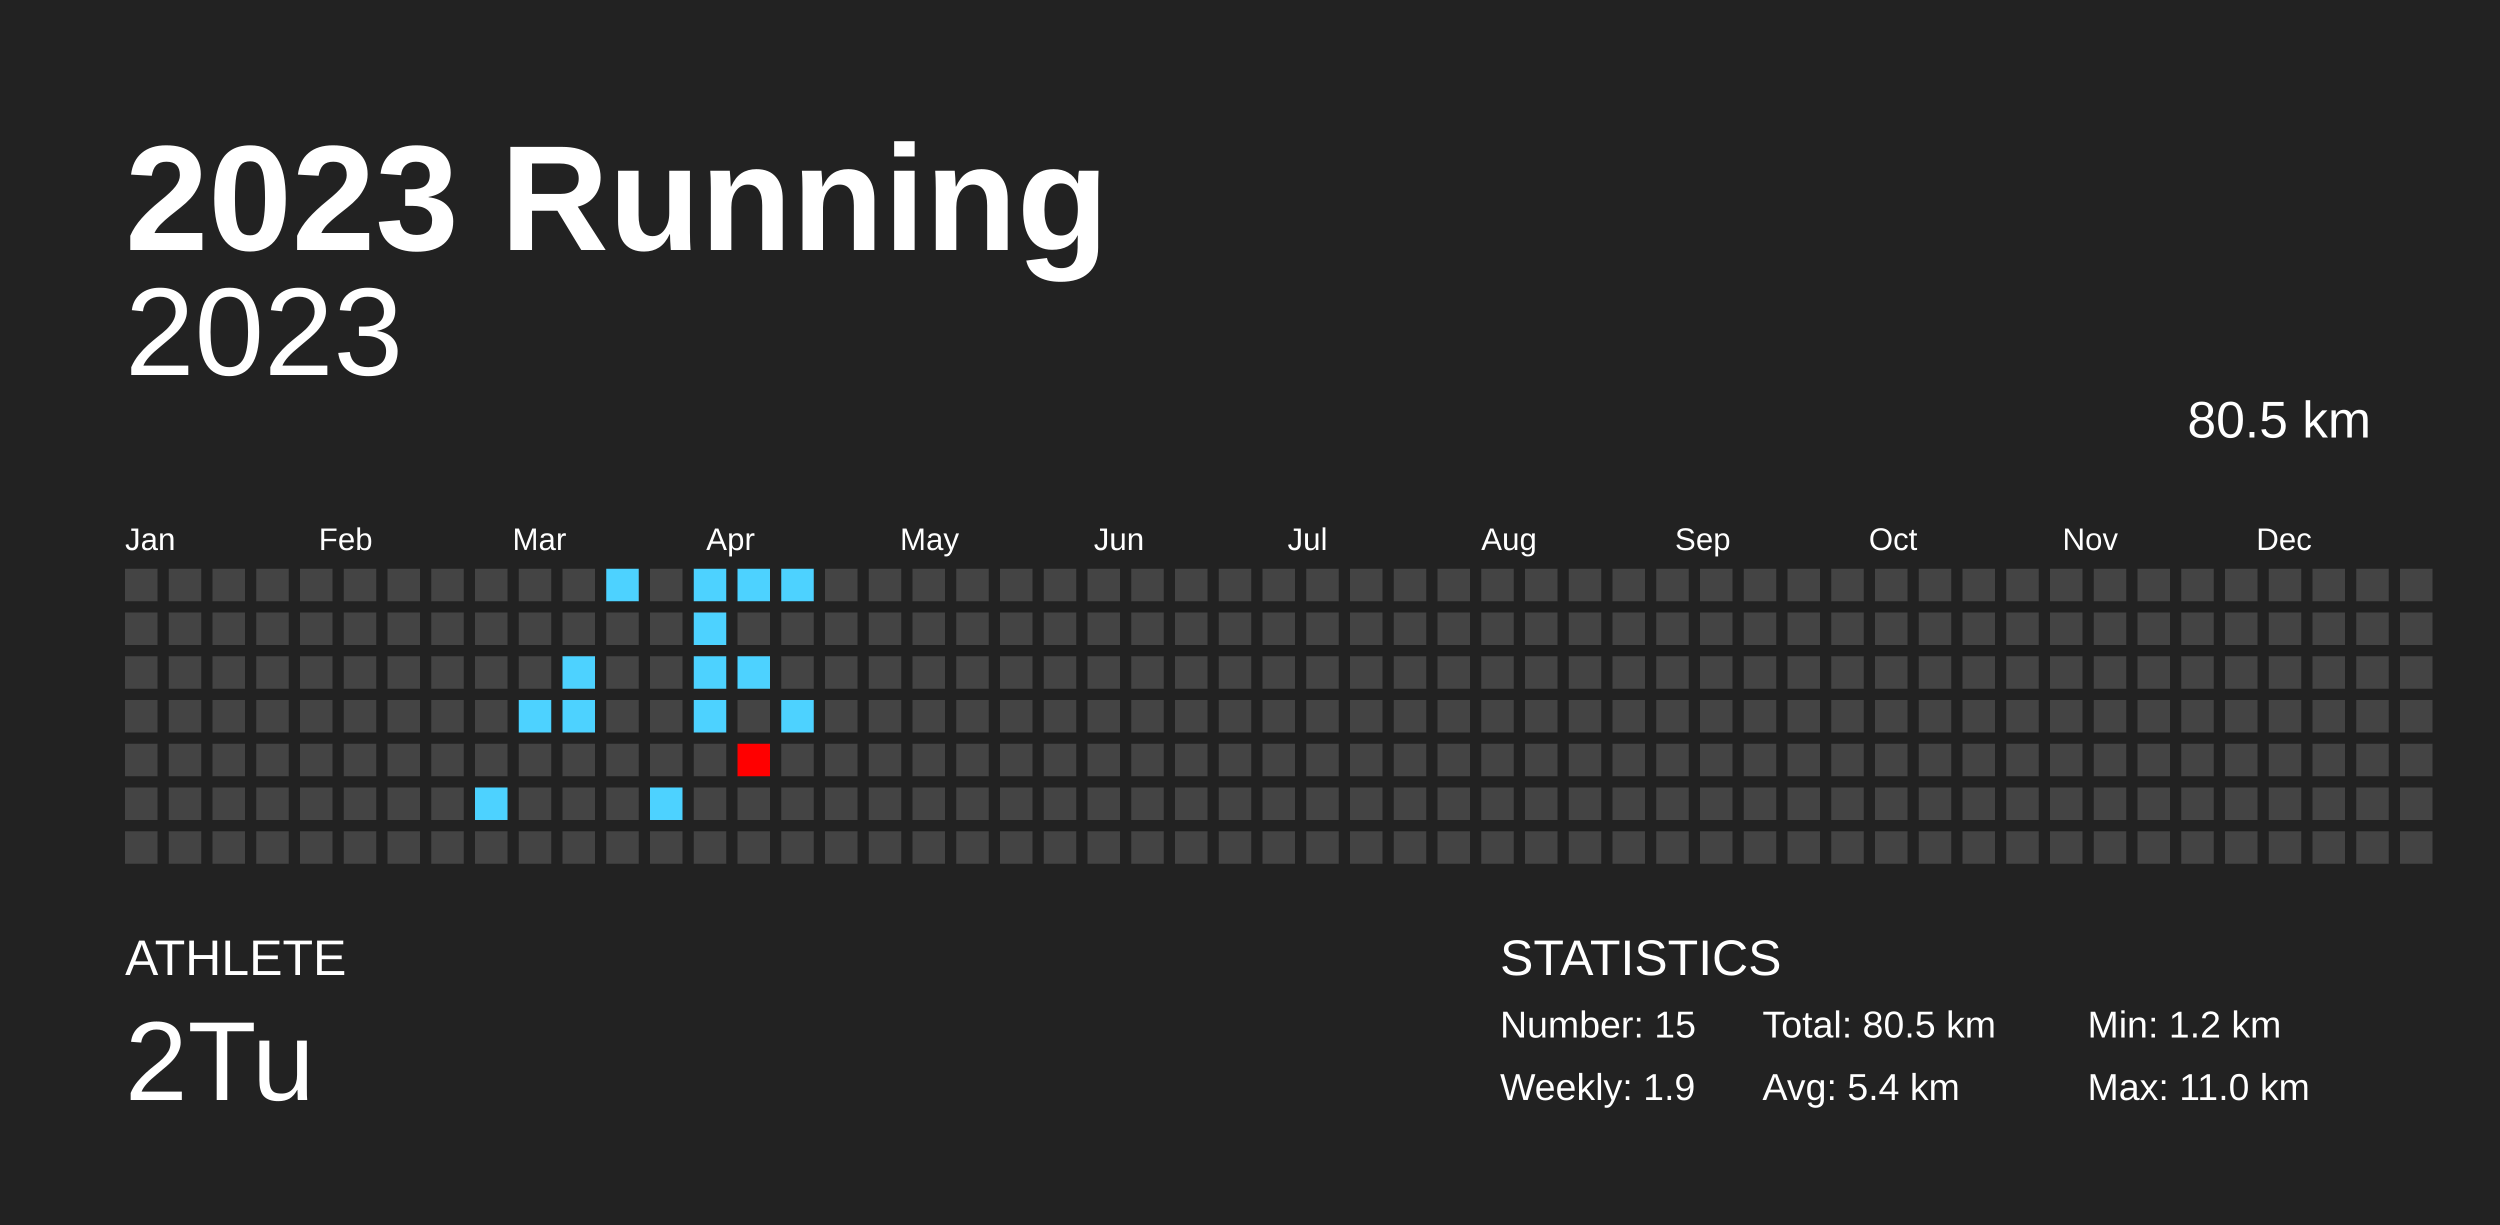
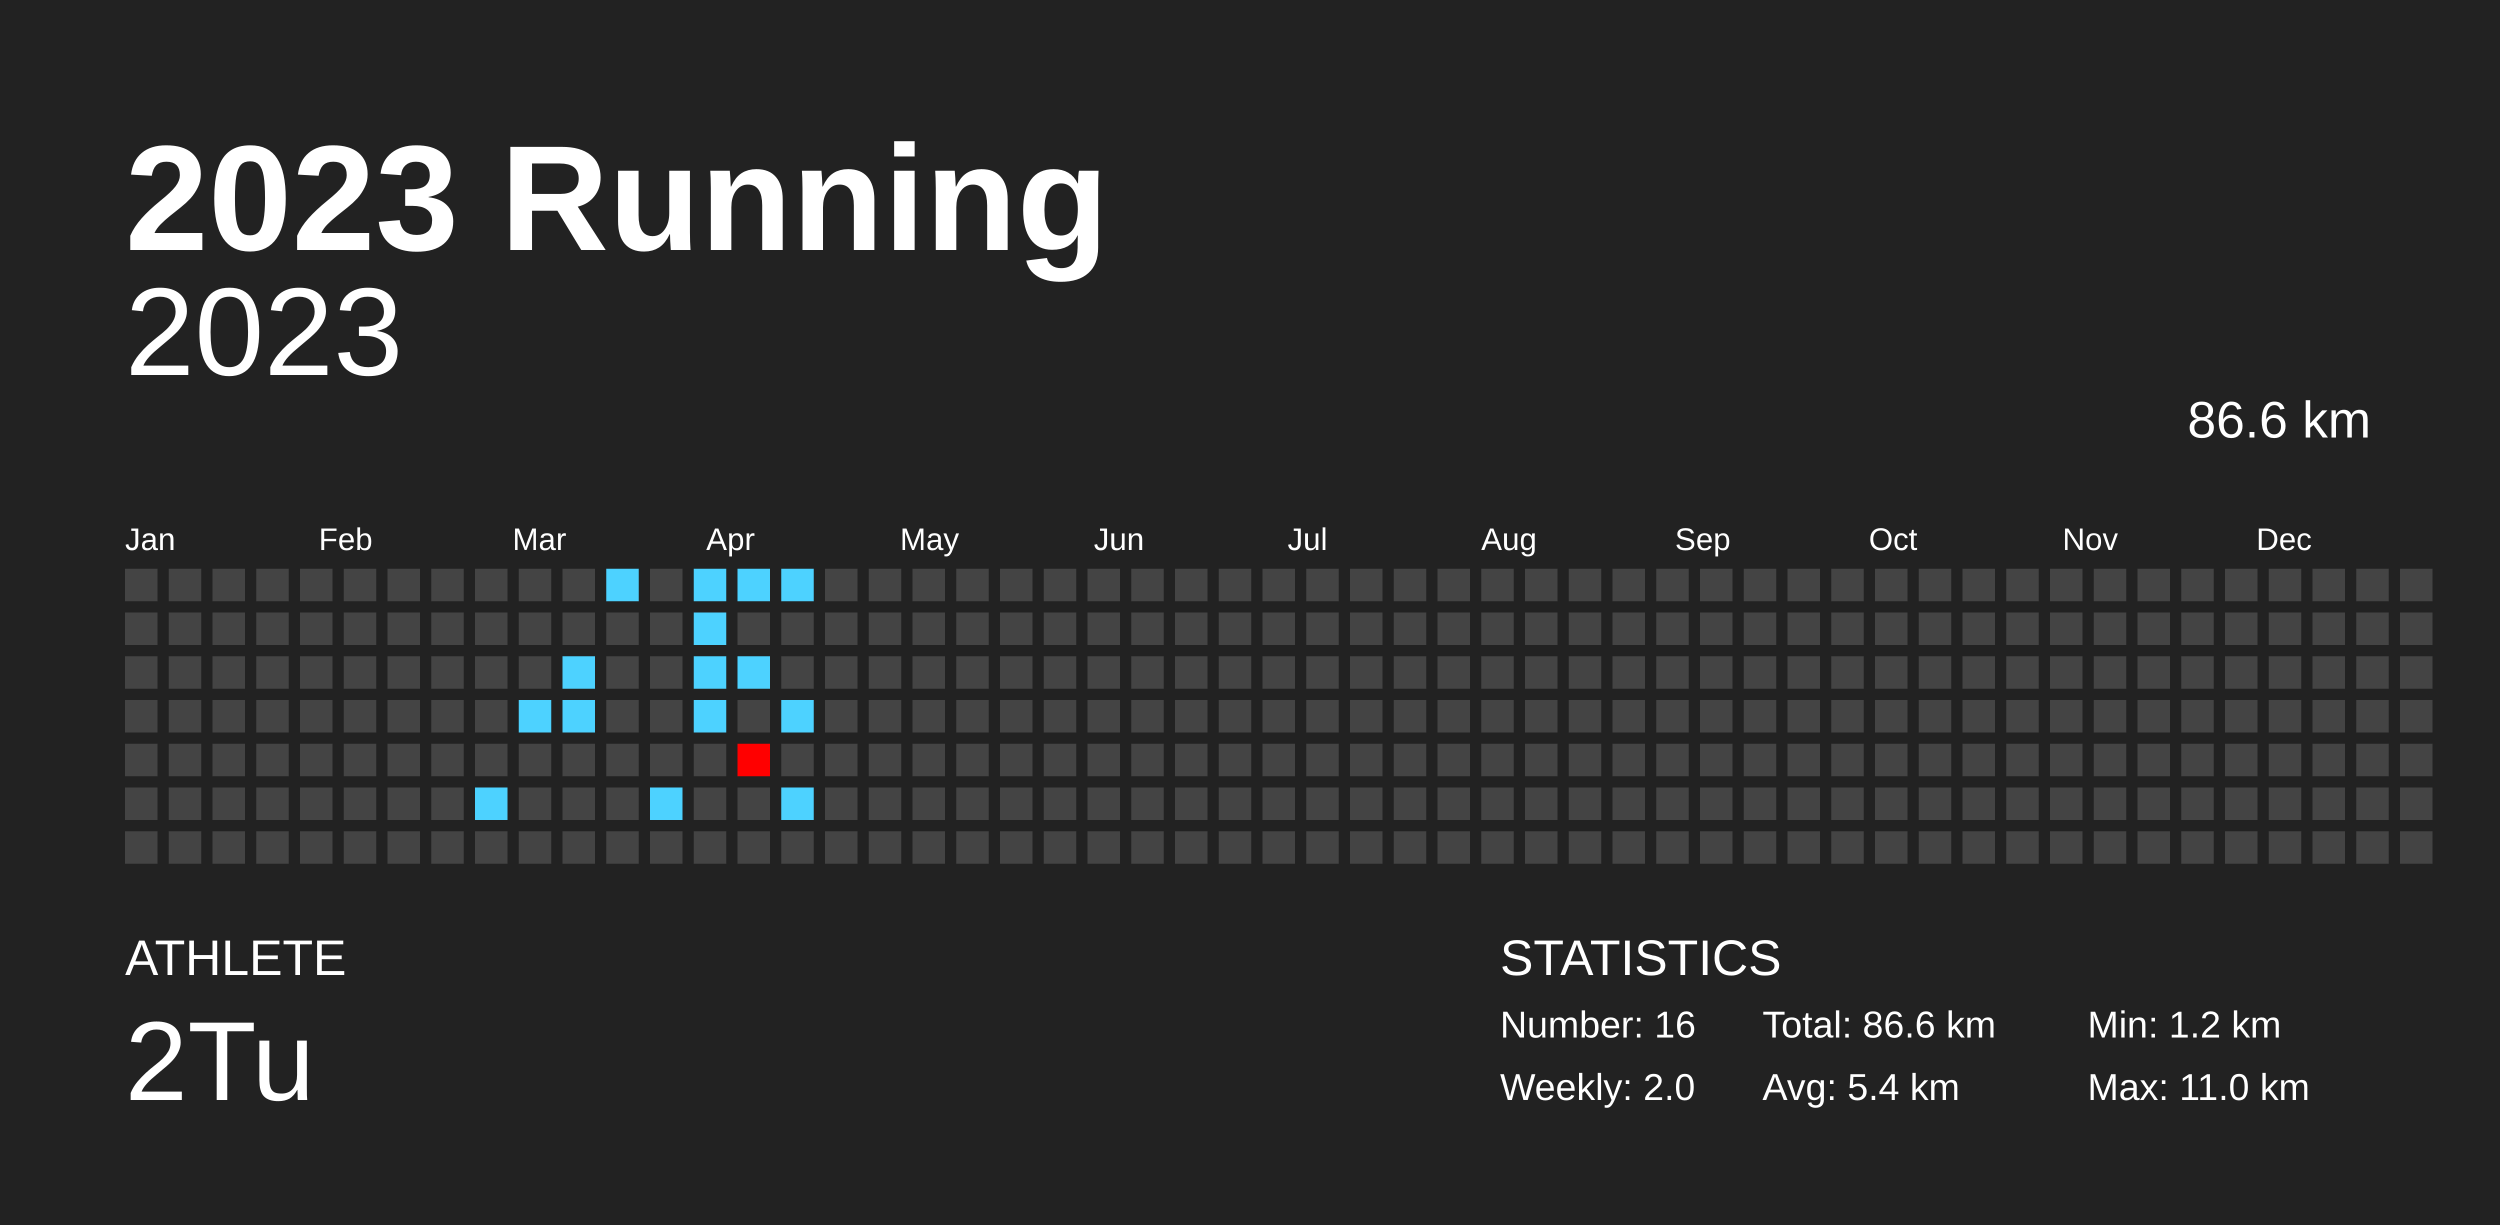
<svg xmlns="http://www.w3.org/2000/svg" baseProfile="full" height="98mm" version="1.1" viewBox="0,0,200,98" width="200mm">
  <defs />
  <rect fill="#222222" height="98" width="200" x="0" y="0" />
  <text fill="#FFFFFF" style="font-size:12px; font-family:Arial; font-weight:bold;" x="10" y="20">2023 Running</text>
  <text fill="#FFFFFF" style="font-size:4px; font-family:Arial" x="10" y="78">ATHLETE</text>
  <text fill="#FFFFFF" style="font-size:9px; font-family:Arial" x="10" y="88">2Tu</text>
  <text fill="#FFFFFF" style="font-size:4px; font-family:Arial" x="120" y="78">STATISTICS</text>
-   <text fill="#FFFFFF" style="font-size:3px; font-family:Arial" x="120" y="83">Number: 15</text>
-   <text fill="#FFFFFF" style="font-size:3px; font-family:Arial" x="120" y="88">Weekly: 1.9</text>
-   <text fill="#FFFFFF" style="font-size:3px; font-family:Arial" x="141" y="83">Total: 80.5 km</text>
+   <text fill="#FFFFFF" style="font-size:3px; font-family:Arial" x="120" y="83">Number: 16</text>
+   <text fill="#FFFFFF" style="font-size:3px; font-family:Arial" x="120" y="88">Weekly: 2.0</text>
+   <text fill="#FFFFFF" style="font-size:3px; font-family:Arial" x="141" y="83">Total: 86.6 km</text>
  <text fill="#FFFFFF" style="font-size:3px; font-family:Arial" x="141" y="88">Avg: 5.4 km</text>
  <text fill="#FFFFFF" style="font-size:3px; font-family:Arial" x="167" y="83">Min: 1.2 km</text>
  <text fill="#FFFFFF" style="font-size:3px; font-family:Arial" x="167" y="88">Max: 11.0 km</text>
  <text alignment-baseline="hanging" fill="#FFFFFF" style="font-size:10.0px; font-family:Arial;" x="10" y="30">2023</text>
-   <text alignment-baseline="hanging" fill="#FFFFFF" style="font-size:4.125px; font-family:Arial;" x="175" y="35">80.5 km</text>
+   <text alignment-baseline="hanging" fill="#FFFFFF" style="font-size:4.125px; font-family:Arial;" x="175" y="35">86.6 km</text>
  <text fill="#FFFFFF" style="font-size:2.5px; font-family:Arial" x="10.0" y="44">Jan</text>
  <text fill="#FFFFFF" style="font-size:2.5px; font-family:Arial" x="25.5" y="44">Feb</text>
  <text fill="#FFFFFF" style="font-size:2.5px; font-family:Arial" x="41.0" y="44">Mar</text>
  <text fill="#FFFFFF" style="font-size:2.5px; font-family:Arial" x="56.5" y="44">Apr</text>
  <text fill="#FFFFFF" style="font-size:2.5px; font-family:Arial" x="72.0" y="44">May</text>
  <text fill="#FFFFFF" style="font-size:2.5px; font-family:Arial" x="87.5" y="44">Jun</text>
  <text fill="#FFFFFF" style="font-size:2.5px; font-family:Arial" x="103.0" y="44">Jul</text>
  <text fill="#FFFFFF" style="font-size:2.5px; font-family:Arial" x="118.5" y="44">Aug</text>
  <text fill="#FFFFFF" style="font-size:2.5px; font-family:Arial" x="134.0" y="44">Sep</text>
  <text fill="#FFFFFF" style="font-size:2.5px; font-family:Arial" x="149.5" y="44">Oct</text>
  <text fill="#FFFFFF" style="font-size:2.5px; font-family:Arial" x="165.0" y="44">Nov</text>
  <text fill="#FFFFFF" style="font-size:2.5px; font-family:Arial" x="180.5" y="44">Dec</text>
  <rect fill="#444444" height="2.6" width="2.6" x="10.0" y="45.5" />
  <rect fill="#444444" height="2.6" width="2.6" x="10.0" y="49.0" />
  <rect fill="#444444" height="2.6" width="2.6" x="10.0" y="52.5" />
  <rect fill="#444444" height="2.6" width="2.6" x="10.0" y="56.0" />
  <rect fill="#444444" height="2.6" width="2.6" x="10.0" y="59.5" />
  <rect fill="#444444" height="2.6" width="2.6" x="10.0" y="63.0" />
  <rect fill="#444444" height="2.6" width="2.6" x="10.0" y="66.5" />
  <rect fill="#444444" height="2.6" width="2.6" x="13.5" y="45.5" />
  <rect fill="#444444" height="2.6" width="2.6" x="13.5" y="49.0" />
  <rect fill="#444444" height="2.6" width="2.6" x="13.5" y="52.5" />
  <rect fill="#444444" height="2.6" width="2.6" x="13.5" y="56.0" />
  <rect fill="#444444" height="2.6" width="2.6" x="13.5" y="59.5" />
  <rect fill="#444444" height="2.6" width="2.6" x="13.5" y="63.0" />
  <rect fill="#444444" height="2.6" width="2.6" x="13.5" y="66.5" />
  <rect fill="#444444" height="2.6" width="2.6" x="17.0" y="45.5" />
  <rect fill="#444444" height="2.6" width="2.6" x="17.0" y="49.0" />
  <rect fill="#444444" height="2.6" width="2.6" x="17.0" y="52.5" />
  <rect fill="#444444" height="2.6" width="2.6" x="17.0" y="56.0" />
  <rect fill="#444444" height="2.6" width="2.6" x="17.0" y="59.5" />
  <rect fill="#444444" height="2.6" width="2.6" x="17.0" y="63.0" />
  <rect fill="#444444" height="2.6" width="2.6" x="17.0" y="66.5" />
  <rect fill="#444444" height="2.6" width="2.6" x="20.5" y="45.5" />
  <rect fill="#444444" height="2.6" width="2.6" x="20.5" y="49.0" />
  <rect fill="#444444" height="2.6" width="2.6" x="20.5" y="52.5" />
  <rect fill="#444444" height="2.6" width="2.6" x="20.5" y="56.0" />
  <rect fill="#444444" height="2.6" width="2.6" x="20.5" y="59.5" />
  <rect fill="#444444" height="2.6" width="2.6" x="20.5" y="63.0" />
  <rect fill="#444444" height="2.6" width="2.6" x="20.5" y="66.5" />
  <rect fill="#444444" height="2.6" width="2.6" x="24.0" y="45.5" />
  <rect fill="#444444" height="2.6" width="2.6" x="24.0" y="49.0" />
  <rect fill="#444444" height="2.6" width="2.6" x="24.0" y="52.5" />
  <rect fill="#444444" height="2.6" width="2.6" x="24.0" y="56.0" />
  <rect fill="#444444" height="2.6" width="2.6" x="24.0" y="59.5" />
  <rect fill="#444444" height="2.6" width="2.6" x="24.0" y="63.0" />
  <rect fill="#444444" height="2.6" width="2.6" x="24.0" y="66.5" />
  <rect fill="#444444" height="2.6" width="2.6" x="27.5" y="45.5" />
  <rect fill="#444444" height="2.6" width="2.6" x="27.5" y="49.0" />
  <rect fill="#444444" height="2.6" width="2.6" x="27.5" y="52.5" />
  <rect fill="#444444" height="2.6" width="2.6" x="27.5" y="56.0" />
  <rect fill="#444444" height="2.6" width="2.6" x="27.5" y="59.5" />
  <rect fill="#444444" height="2.6" width="2.6" x="27.5" y="63.0" />
  <rect fill="#444444" height="2.6" width="2.6" x="27.5" y="66.5" />
  <rect fill="#444444" height="2.6" width="2.6" x="31.0" y="45.5" />
  <rect fill="#444444" height="2.6" width="2.6" x="31.0" y="49.0" />
  <rect fill="#444444" height="2.6" width="2.6" x="31.0" y="52.5" />
  <rect fill="#444444" height="2.6" width="2.6" x="31.0" y="56.0" />
  <rect fill="#444444" height="2.6" width="2.6" x="31.0" y="59.5" />
  <rect fill="#444444" height="2.6" width="2.6" x="31.0" y="63.0" />
  <rect fill="#444444" height="2.6" width="2.6" x="31.0" y="66.5" />
  <rect fill="#444444" height="2.6" width="2.6" x="34.5" y="45.5" />
  <rect fill="#444444" height="2.6" width="2.6" x="34.5" y="49.0" />
  <rect fill="#444444" height="2.6" width="2.6" x="34.5" y="52.5" />
  <rect fill="#444444" height="2.6" width="2.6" x="34.5" y="56.0" />
  <rect fill="#444444" height="2.6" width="2.6" x="34.5" y="59.5" />
  <rect fill="#444444" height="2.6" width="2.6" x="34.5" y="63.0" />
  <rect fill="#444444" height="2.6" width="2.6" x="34.5" y="66.5" />
  <rect fill="#444444" height="2.6" width="2.6" x="38.0" y="45.5" />
  <rect fill="#444444" height="2.6" width="2.6" x="38.0" y="49.0" />
  <rect fill="#444444" height="2.6" width="2.6" x="38.0" y="52.5" />
  <rect fill="#444444" height="2.6" width="2.6" x="38.0" y="56.0" />
  <rect fill="#444444" height="2.6" width="2.6" x="38.0" y="59.5" />
  <rect fill="#4dd2ff" height="2.6" width="2.6" x="38.0" y="63.0" />
  <rect fill="#444444" height="2.6" width="2.6" x="38.0" y="66.5" />
  <rect fill="#444444" height="2.6" width="2.6" x="41.5" y="45.5" />
  <rect fill="#444444" height="2.6" width="2.6" x="41.5" y="49.0" />
  <rect fill="#444444" height="2.6" width="2.6" x="41.5" y="52.5" />
  <rect fill="#4dd2ff" height="2.6" width="2.6" x="41.5" y="56.0" />
  <rect fill="#444444" height="2.6" width="2.6" x="41.5" y="59.5" />
  <rect fill="#444444" height="2.6" width="2.6" x="41.5" y="63.0" />
  <rect fill="#444444" height="2.6" width="2.6" x="41.5" y="66.5" />
  <rect fill="#444444" height="2.6" width="2.6" x="45.0" y="45.5" />
  <rect fill="#444444" height="2.6" width="2.6" x="45.0" y="49.0" />
  <rect fill="#4dd2ff" height="2.6" width="2.6" x="45.0" y="52.5" />
  <rect fill="#4dd2ff" height="2.6" width="2.6" x="45.0" y="56.0" />
  <rect fill="#444444" height="2.6" width="2.6" x="45.0" y="59.5" />
  <rect fill="#444444" height="2.6" width="2.6" x="45.0" y="63.0" />
  <rect fill="#444444" height="2.6" width="2.6" x="45.0" y="66.5" />
  <rect fill="#4dd2ff" height="2.6" width="2.6" x="48.5" y="45.5" />
  <rect fill="#444444" height="2.6" width="2.6" x="48.5" y="49.0" />
  <rect fill="#444444" height="2.6" width="2.6" x="48.5" y="52.5" />
  <rect fill="#444444" height="2.6" width="2.6" x="48.5" y="56.0" />
  <rect fill="#444444" height="2.6" width="2.6" x="48.5" y="59.5" />
  <rect fill="#444444" height="2.6" width="2.6" x="48.5" y="63.0" />
  <rect fill="#444444" height="2.6" width="2.6" x="48.5" y="66.5" />
  <rect fill="#444444" height="2.6" width="2.6" x="52.0" y="45.5" />
  <rect fill="#444444" height="2.6" width="2.6" x="52.0" y="49.0" />
  <rect fill="#444444" height="2.6" width="2.6" x="52.0" y="52.5" />
  <rect fill="#444444" height="2.6" width="2.6" x="52.0" y="56.0" />
  <rect fill="#444444" height="2.6" width="2.6" x="52.0" y="59.5" />
  <rect fill="#4dd2ff" height="2.6" width="2.6" x="52.0" y="63.0" />
  <rect fill="#444444" height="2.6" width="2.6" x="52.0" y="66.5" />
  <rect fill="#4dd2ff" height="2.6" width="2.6" x="55.5" y="45.5" />
  <rect fill="#4dd2ff" height="2.6" width="2.6" x="55.5" y="49.0" />
  <rect fill="#4dd2ff" height="2.6" width="2.6" x="55.5" y="52.5" />
  <rect fill="#4dd2ff" height="2.6" width="2.6" x="55.5" y="56.0" />
  <rect fill="#444444" height="2.6" width="2.6" x="55.5" y="59.5" />
  <rect fill="#444444" height="2.6" width="2.6" x="55.5" y="63.0" />
  <rect fill="#444444" height="2.6" width="2.6" x="55.5" y="66.5" />
  <rect fill="#4dd2ff" height="2.6" width="2.6" x="59.0" y="45.5" />
  <rect fill="#444444" height="2.6" width="2.6" x="59.0" y="49.0" />
  <rect fill="#4dd2ff" height="2.6" width="2.6" x="59.0" y="52.5" />
  <rect fill="#444444" height="2.6" width="2.6" x="59.0" y="56.0" />
  <rect fill="#ff0000" height="2.6" width="2.6" x="59.0" y="59.5" />
  <rect fill="#444444" height="2.6" width="2.6" x="59.0" y="63.0" />
  <rect fill="#444444" height="2.6" width="2.6" x="59.0" y="66.5" />
  <rect fill="#4dd2ff" height="2.6" width="2.6" x="62.5" y="45.5" />
  <rect fill="#444444" height="2.6" width="2.6" x="62.5" y="49.0" />
  <rect fill="#444444" height="2.6" width="2.6" x="62.5" y="52.5" />
  <rect fill="#4dd2ff" height="2.6" width="2.6" x="62.5" y="56.0" />
  <rect fill="#444444" height="2.6" width="2.6" x="62.5" y="59.5" />
-   <rect fill="#444444" height="2.6" width="2.6" x="62.5" y="63.0" />
+   <rect fill="#4dd2ff" height="2.6" width="2.6" x="62.5" y="63.0" />
  <rect fill="#444444" height="2.6" width="2.6" x="62.5" y="66.5" />
  <rect fill="#444444" height="2.6" width="2.6" x="66.0" y="45.5" />
  <rect fill="#444444" height="2.6" width="2.6" x="66.0" y="49.0" />
  <rect fill="#444444" height="2.6" width="2.6" x="66.0" y="52.5" />
  <rect fill="#444444" height="2.6" width="2.6" x="66.0" y="56.0" />
  <rect fill="#444444" height="2.6" width="2.6" x="66.0" y="59.5" />
  <rect fill="#444444" height="2.6" width="2.6" x="66.0" y="63.0" />
  <rect fill="#444444" height="2.6" width="2.6" x="66.0" y="66.5" />
  <rect fill="#444444" height="2.6" width="2.6" x="69.5" y="45.5" />
  <rect fill="#444444" height="2.6" width="2.6" x="69.5" y="49.0" />
  <rect fill="#444444" height="2.6" width="2.6" x="69.5" y="52.5" />
  <rect fill="#444444" height="2.6" width="2.6" x="69.5" y="56.0" />
  <rect fill="#444444" height="2.6" width="2.6" x="69.5" y="59.5" />
  <rect fill="#444444" height="2.6" width="2.6" x="69.5" y="63.0" />
  <rect fill="#444444" height="2.6" width="2.6" x="69.5" y="66.5" />
  <rect fill="#444444" height="2.6" width="2.6" x="73.0" y="45.5" />
  <rect fill="#444444" height="2.6" width="2.6" x="73.0" y="49.0" />
  <rect fill="#444444" height="2.6" width="2.6" x="73.0" y="52.5" />
  <rect fill="#444444" height="2.6" width="2.6" x="73.0" y="56.0" />
  <rect fill="#444444" height="2.6" width="2.6" x="73.0" y="59.5" />
  <rect fill="#444444" height="2.6" width="2.6" x="73.0" y="63.0" />
  <rect fill="#444444" height="2.6" width="2.6" x="73.0" y="66.5" />
  <rect fill="#444444" height="2.6" width="2.6" x="76.5" y="45.5" />
  <rect fill="#444444" height="2.6" width="2.6" x="76.5" y="49.0" />
  <rect fill="#444444" height="2.6" width="2.6" x="76.5" y="52.5" />
  <rect fill="#444444" height="2.6" width="2.6" x="76.5" y="56.0" />
  <rect fill="#444444" height="2.6" width="2.6" x="76.5" y="59.5" />
  <rect fill="#444444" height="2.6" width="2.6" x="76.5" y="63.0" />
  <rect fill="#444444" height="2.6" width="2.6" x="76.5" y="66.5" />
  <rect fill="#444444" height="2.6" width="2.6" x="80.0" y="45.5" />
  <rect fill="#444444" height="2.6" width="2.6" x="80.0" y="49.0" />
  <rect fill="#444444" height="2.6" width="2.6" x="80.0" y="52.5" />
  <rect fill="#444444" height="2.6" width="2.6" x="80.0" y="56.0" />
  <rect fill="#444444" height="2.6" width="2.6" x="80.0" y="59.5" />
  <rect fill="#444444" height="2.6" width="2.6" x="80.0" y="63.0" />
  <rect fill="#444444" height="2.6" width="2.6" x="80.0" y="66.5" />
  <rect fill="#444444" height="2.6" width="2.6" x="83.5" y="45.5" />
  <rect fill="#444444" height="2.6" width="2.6" x="83.5" y="49.0" />
  <rect fill="#444444" height="2.6" width="2.6" x="83.5" y="52.5" />
  <rect fill="#444444" height="2.6" width="2.6" x="83.5" y="56.0" />
  <rect fill="#444444" height="2.6" width="2.6" x="83.5" y="59.5" />
  <rect fill="#444444" height="2.6" width="2.6" x="83.5" y="63.0" />
  <rect fill="#444444" height="2.6" width="2.6" x="83.5" y="66.5" />
  <rect fill="#444444" height="2.6" width="2.6" x="87.0" y="45.5" />
  <rect fill="#444444" height="2.6" width="2.6" x="87.0" y="49.0" />
  <rect fill="#444444" height="2.6" width="2.6" x="87.0" y="52.5" />
  <rect fill="#444444" height="2.6" width="2.6" x="87.0" y="56.0" />
  <rect fill="#444444" height="2.6" width="2.6" x="87.0" y="59.5" />
  <rect fill="#444444" height="2.6" width="2.6" x="87.0" y="63.0" />
  <rect fill="#444444" height="2.6" width="2.6" x="87.0" y="66.5" />
  <rect fill="#444444" height="2.6" width="2.6" x="90.5" y="45.5" />
  <rect fill="#444444" height="2.6" width="2.6" x="90.5" y="49.0" />
  <rect fill="#444444" height="2.6" width="2.6" x="90.5" y="52.5" />
  <rect fill="#444444" height="2.6" width="2.6" x="90.5" y="56.0" />
  <rect fill="#444444" height="2.6" width="2.6" x="90.5" y="59.5" />
  <rect fill="#444444" height="2.6" width="2.6" x="90.5" y="63.0" />
  <rect fill="#444444" height="2.6" width="2.6" x="90.5" y="66.5" />
  <rect fill="#444444" height="2.6" width="2.6" x="94.0" y="45.5" />
  <rect fill="#444444" height="2.6" width="2.6" x="94.0" y="49.0" />
  <rect fill="#444444" height="2.6" width="2.6" x="94.0" y="52.5" />
  <rect fill="#444444" height="2.6" width="2.6" x="94.0" y="56.0" />
  <rect fill="#444444" height="2.6" width="2.6" x="94.0" y="59.5" />
  <rect fill="#444444" height="2.6" width="2.6" x="94.0" y="63.0" />
  <rect fill="#444444" height="2.6" width="2.6" x="94.0" y="66.5" />
  <rect fill="#444444" height="2.6" width="2.6" x="97.5" y="45.5" />
  <rect fill="#444444" height="2.6" width="2.6" x="97.5" y="49.0" />
  <rect fill="#444444" height="2.6" width="2.6" x="97.5" y="52.5" />
  <rect fill="#444444" height="2.6" width="2.6" x="97.5" y="56.0" />
  <rect fill="#444444" height="2.6" width="2.6" x="97.5" y="59.5" />
  <rect fill="#444444" height="2.6" width="2.6" x="97.5" y="63.0" />
  <rect fill="#444444" height="2.6" width="2.6" x="97.5" y="66.5" />
  <rect fill="#444444" height="2.6" width="2.6" x="101.0" y="45.5" />
  <rect fill="#444444" height="2.6" width="2.6" x="101.0" y="49.0" />
  <rect fill="#444444" height="2.6" width="2.6" x="101.0" y="52.5" />
  <rect fill="#444444" height="2.6" width="2.6" x="101.0" y="56.0" />
  <rect fill="#444444" height="2.6" width="2.6" x="101.0" y="59.5" />
  <rect fill="#444444" height="2.6" width="2.6" x="101.0" y="63.0" />
  <rect fill="#444444" height="2.6" width="2.6" x="101.0" y="66.5" />
  <rect fill="#444444" height="2.6" width="2.6" x="104.5" y="45.5" />
  <rect fill="#444444" height="2.6" width="2.6" x="104.5" y="49.0" />
  <rect fill="#444444" height="2.6" width="2.6" x="104.5" y="52.5" />
  <rect fill="#444444" height="2.6" width="2.6" x="104.5" y="56.0" />
  <rect fill="#444444" height="2.6" width="2.6" x="104.5" y="59.5" />
  <rect fill="#444444" height="2.6" width="2.6" x="104.5" y="63.0" />
  <rect fill="#444444" height="2.6" width="2.6" x="104.5" y="66.5" />
  <rect fill="#444444" height="2.6" width="2.6" x="108.0" y="45.5" />
  <rect fill="#444444" height="2.6" width="2.6" x="108.0" y="49.0" />
  <rect fill="#444444" height="2.6" width="2.6" x="108.0" y="52.5" />
  <rect fill="#444444" height="2.6" width="2.6" x="108.0" y="56.0" />
  <rect fill="#444444" height="2.6" width="2.6" x="108.0" y="59.5" />
  <rect fill="#444444" height="2.6" width="2.6" x="108.0" y="63.0" />
  <rect fill="#444444" height="2.6" width="2.6" x="108.0" y="66.5" />
  <rect fill="#444444" height="2.6" width="2.6" x="111.5" y="45.5" />
  <rect fill="#444444" height="2.6" width="2.6" x="111.5" y="49.0" />
  <rect fill="#444444" height="2.6" width="2.6" x="111.5" y="52.5" />
  <rect fill="#444444" height="2.6" width="2.6" x="111.5" y="56.0" />
  <rect fill="#444444" height="2.6" width="2.6" x="111.5" y="59.5" />
  <rect fill="#444444" height="2.6" width="2.6" x="111.5" y="63.0" />
  <rect fill="#444444" height="2.6" width="2.6" x="111.5" y="66.5" />
  <rect fill="#444444" height="2.6" width="2.6" x="115.0" y="45.5" />
  <rect fill="#444444" height="2.6" width="2.6" x="115.0" y="49.0" />
  <rect fill="#444444" height="2.6" width="2.6" x="115.0" y="52.5" />
  <rect fill="#444444" height="2.6" width="2.6" x="115.0" y="56.0" />
  <rect fill="#444444" height="2.6" width="2.6" x="115.0" y="59.5" />
  <rect fill="#444444" height="2.6" width="2.6" x="115.0" y="63.0" />
  <rect fill="#444444" height="2.6" width="2.6" x="115.0" y="66.5" />
  <rect fill="#444444" height="2.6" width="2.6" x="118.5" y="45.5" />
  <rect fill="#444444" height="2.6" width="2.6" x="118.5" y="49.0" />
  <rect fill="#444444" height="2.6" width="2.6" x="118.5" y="52.5" />
  <rect fill="#444444" height="2.6" width="2.6" x="118.5" y="56.0" />
  <rect fill="#444444" height="2.6" width="2.6" x="118.5" y="59.5" />
  <rect fill="#444444" height="2.6" width="2.6" x="118.5" y="63.0" />
  <rect fill="#444444" height="2.6" width="2.6" x="118.5" y="66.5" />
  <rect fill="#444444" height="2.6" width="2.6" x="122.0" y="45.5" />
  <rect fill="#444444" height="2.6" width="2.6" x="122.0" y="49.0" />
  <rect fill="#444444" height="2.6" width="2.6" x="122.0" y="52.5" />
  <rect fill="#444444" height="2.6" width="2.6" x="122.0" y="56.0" />
  <rect fill="#444444" height="2.6" width="2.6" x="122.0" y="59.5" />
  <rect fill="#444444" height="2.6" width="2.6" x="122.0" y="63.0" />
  <rect fill="#444444" height="2.6" width="2.6" x="122.0" y="66.5" />
  <rect fill="#444444" height="2.6" width="2.6" x="125.5" y="45.5" />
  <rect fill="#444444" height="2.6" width="2.6" x="125.5" y="49.0" />
  <rect fill="#444444" height="2.6" width="2.6" x="125.5" y="52.5" />
  <rect fill="#444444" height="2.6" width="2.6" x="125.5" y="56.0" />
  <rect fill="#444444" height="2.6" width="2.6" x="125.5" y="59.5" />
  <rect fill="#444444" height="2.6" width="2.6" x="125.5" y="63.0" />
  <rect fill="#444444" height="2.6" width="2.6" x="125.5" y="66.5" />
  <rect fill="#444444" height="2.6" width="2.6" x="129.0" y="45.5" />
  <rect fill="#444444" height="2.6" width="2.6" x="129.0" y="49.0" />
  <rect fill="#444444" height="2.6" width="2.6" x="129.0" y="52.5" />
  <rect fill="#444444" height="2.6" width="2.6" x="129.0" y="56.0" />
  <rect fill="#444444" height="2.6" width="2.6" x="129.0" y="59.5" />
  <rect fill="#444444" height="2.6" width="2.6" x="129.0" y="63.0" />
  <rect fill="#444444" height="2.6" width="2.6" x="129.0" y="66.5" />
  <rect fill="#444444" height="2.6" width="2.6" x="132.5" y="45.5" />
  <rect fill="#444444" height="2.6" width="2.6" x="132.5" y="49.0" />
  <rect fill="#444444" height="2.6" width="2.6" x="132.5" y="52.5" />
  <rect fill="#444444" height="2.6" width="2.6" x="132.5" y="56.0" />
  <rect fill="#444444" height="2.6" width="2.6" x="132.5" y="59.5" />
  <rect fill="#444444" height="2.6" width="2.6" x="132.5" y="63.0" />
  <rect fill="#444444" height="2.6" width="2.6" x="132.5" y="66.5" />
  <rect fill="#444444" height="2.6" width="2.6" x="136.0" y="45.5" />
  <rect fill="#444444" height="2.6" width="2.6" x="136.0" y="49.0" />
  <rect fill="#444444" height="2.6" width="2.6" x="136.0" y="52.5" />
  <rect fill="#444444" height="2.6" width="2.6" x="136.0" y="56.0" />
  <rect fill="#444444" height="2.6" width="2.6" x="136.0" y="59.5" />
  <rect fill="#444444" height="2.6" width="2.6" x="136.0" y="63.0" />
  <rect fill="#444444" height="2.6" width="2.6" x="136.0" y="66.5" />
  <rect fill="#444444" height="2.6" width="2.6" x="139.5" y="45.5" />
  <rect fill="#444444" height="2.6" width="2.6" x="139.5" y="49.0" />
  <rect fill="#444444" height="2.6" width="2.6" x="139.5" y="52.5" />
  <rect fill="#444444" height="2.6" width="2.6" x="139.5" y="56.0" />
  <rect fill="#444444" height="2.6" width="2.6" x="139.5" y="59.5" />
  <rect fill="#444444" height="2.6" width="2.6" x="139.5" y="63.0" />
  <rect fill="#444444" height="2.6" width="2.6" x="139.5" y="66.5" />
  <rect fill="#444444" height="2.6" width="2.6" x="143.0" y="45.5" />
  <rect fill="#444444" height="2.6" width="2.6" x="143.0" y="49.0" />
  <rect fill="#444444" height="2.6" width="2.6" x="143.0" y="52.5" />
  <rect fill="#444444" height="2.6" width="2.6" x="143.0" y="56.0" />
  <rect fill="#444444" height="2.6" width="2.6" x="143.0" y="59.5" />
  <rect fill="#444444" height="2.6" width="2.6" x="143.0" y="63.0" />
  <rect fill="#444444" height="2.6" width="2.6" x="143.0" y="66.5" />
  <rect fill="#444444" height="2.6" width="2.6" x="146.5" y="45.5" />
  <rect fill="#444444" height="2.6" width="2.6" x="146.5" y="49.0" />
  <rect fill="#444444" height="2.6" width="2.6" x="146.5" y="52.5" />
  <rect fill="#444444" height="2.6" width="2.6" x="146.5" y="56.0" />
  <rect fill="#444444" height="2.6" width="2.6" x="146.5" y="59.5" />
  <rect fill="#444444" height="2.6" width="2.6" x="146.5" y="63.0" />
  <rect fill="#444444" height="2.6" width="2.6" x="146.5" y="66.5" />
  <rect fill="#444444" height="2.6" width="2.6" x="150.0" y="45.5" />
  <rect fill="#444444" height="2.6" width="2.6" x="150.0" y="49.0" />
  <rect fill="#444444" height="2.6" width="2.6" x="150.0" y="52.5" />
  <rect fill="#444444" height="2.6" width="2.6" x="150.0" y="56.0" />
  <rect fill="#444444" height="2.6" width="2.6" x="150.0" y="59.5" />
  <rect fill="#444444" height="2.6" width="2.6" x="150.0" y="63.0" />
  <rect fill="#444444" height="2.6" width="2.6" x="150.0" y="66.5" />
  <rect fill="#444444" height="2.6" width="2.6" x="153.5" y="45.5" />
  <rect fill="#444444" height="2.6" width="2.6" x="153.5" y="49.0" />
  <rect fill="#444444" height="2.6" width="2.6" x="153.5" y="52.5" />
  <rect fill="#444444" height="2.6" width="2.6" x="153.5" y="56.0" />
  <rect fill="#444444" height="2.6" width="2.6" x="153.5" y="59.5" />
  <rect fill="#444444" height="2.6" width="2.6" x="153.5" y="63.0" />
  <rect fill="#444444" height="2.6" width="2.6" x="153.5" y="66.5" />
  <rect fill="#444444" height="2.6" width="2.6" x="157.0" y="45.5" />
  <rect fill="#444444" height="2.6" width="2.6" x="157.0" y="49.0" />
  <rect fill="#444444" height="2.6" width="2.6" x="157.0" y="52.5" />
  <rect fill="#444444" height="2.6" width="2.6" x="157.0" y="56.0" />
  <rect fill="#444444" height="2.6" width="2.6" x="157.0" y="59.5" />
  <rect fill="#444444" height="2.6" width="2.6" x="157.0" y="63.0" />
  <rect fill="#444444" height="2.6" width="2.6" x="157.0" y="66.5" />
  <rect fill="#444444" height="2.6" width="2.6" x="160.5" y="45.5" />
  <rect fill="#444444" height="2.6" width="2.6" x="160.5" y="49.0" />
  <rect fill="#444444" height="2.6" width="2.6" x="160.5" y="52.5" />
  <rect fill="#444444" height="2.6" width="2.6" x="160.5" y="56.0" />
  <rect fill="#444444" height="2.6" width="2.6" x="160.5" y="59.5" />
  <rect fill="#444444" height="2.6" width="2.6" x="160.5" y="63.0" />
  <rect fill="#444444" height="2.6" width="2.6" x="160.5" y="66.5" />
  <rect fill="#444444" height="2.6" width="2.6" x="164.0" y="45.5" />
  <rect fill="#444444" height="2.6" width="2.6" x="164.0" y="49.0" />
  <rect fill="#444444" height="2.6" width="2.6" x="164.0" y="52.5" />
  <rect fill="#444444" height="2.6" width="2.6" x="164.0" y="56.0" />
  <rect fill="#444444" height="2.6" width="2.6" x="164.0" y="59.5" />
  <rect fill="#444444" height="2.6" width="2.6" x="164.0" y="63.0" />
  <rect fill="#444444" height="2.6" width="2.6" x="164.0" y="66.5" />
  <rect fill="#444444" height="2.6" width="2.6" x="167.5" y="45.5" />
  <rect fill="#444444" height="2.6" width="2.6" x="167.5" y="49.0" />
  <rect fill="#444444" height="2.6" width="2.6" x="167.5" y="52.5" />
  <rect fill="#444444" height="2.6" width="2.6" x="167.5" y="56.0" />
  <rect fill="#444444" height="2.6" width="2.6" x="167.5" y="59.5" />
  <rect fill="#444444" height="2.6" width="2.6" x="167.5" y="63.0" />
  <rect fill="#444444" height="2.6" width="2.6" x="167.5" y="66.5" />
  <rect fill="#444444" height="2.6" width="2.6" x="171.0" y="45.5" />
  <rect fill="#444444" height="2.6" width="2.6" x="171.0" y="49.0" />
  <rect fill="#444444" height="2.6" width="2.6" x="171.0" y="52.5" />
  <rect fill="#444444" height="2.6" width="2.6" x="171.0" y="56.0" />
  <rect fill="#444444" height="2.6" width="2.6" x="171.0" y="59.5" />
  <rect fill="#444444" height="2.6" width="2.6" x="171.0" y="63.0" />
  <rect fill="#444444" height="2.6" width="2.6" x="171.0" y="66.5" />
  <rect fill="#444444" height="2.6" width="2.6" x="174.5" y="45.5" />
  <rect fill="#444444" height="2.6" width="2.6" x="174.5" y="49.0" />
  <rect fill="#444444" height="2.6" width="2.6" x="174.5" y="52.5" />
  <rect fill="#444444" height="2.6" width="2.6" x="174.5" y="56.0" />
  <rect fill="#444444" height="2.6" width="2.6" x="174.5" y="59.5" />
  <rect fill="#444444" height="2.6" width="2.6" x="174.5" y="63.0" />
  <rect fill="#444444" height="2.6" width="2.6" x="174.5" y="66.5" />
  <rect fill="#444444" height="2.6" width="2.6" x="178.0" y="45.5" />
  <rect fill="#444444" height="2.6" width="2.6" x="178.0" y="49.0" />
  <rect fill="#444444" height="2.6" width="2.6" x="178.0" y="52.5" />
  <rect fill="#444444" height="2.6" width="2.6" x="178.0" y="56.0" />
  <rect fill="#444444" height="2.6" width="2.6" x="178.0" y="59.5" />
  <rect fill="#444444" height="2.6" width="2.6" x="178.0" y="63.0" />
  <rect fill="#444444" height="2.6" width="2.6" x="178.0" y="66.5" />
  <rect fill="#444444" height="2.6" width="2.6" x="181.5" y="45.5" />
  <rect fill="#444444" height="2.6" width="2.6" x="181.5" y="49.0" />
  <rect fill="#444444" height="2.6" width="2.6" x="181.5" y="52.5" />
  <rect fill="#444444" height="2.6" width="2.6" x="181.5" y="56.0" />
  <rect fill="#444444" height="2.6" width="2.6" x="181.5" y="59.5" />
  <rect fill="#444444" height="2.6" width="2.6" x="181.5" y="63.0" />
  <rect fill="#444444" height="2.6" width="2.6" x="181.5" y="66.5" />
  <rect fill="#444444" height="2.6" width="2.6" x="185.0" y="45.5" />
  <rect fill="#444444" height="2.6" width="2.6" x="185.0" y="49.0" />
  <rect fill="#444444" height="2.6" width="2.6" x="185.0" y="52.5" />
  <rect fill="#444444" height="2.6" width="2.6" x="185.0" y="56.0" />
  <rect fill="#444444" height="2.6" width="2.6" x="185.0" y="59.5" />
  <rect fill="#444444" height="2.6" width="2.6" x="185.0" y="63.0" />
  <rect fill="#444444" height="2.6" width="2.6" x="185.0" y="66.5" />
  <rect fill="#444444" height="2.6" width="2.6" x="188.5" y="45.5" />
  <rect fill="#444444" height="2.6" width="2.6" x="188.5" y="49.0" />
  <rect fill="#444444" height="2.6" width="2.6" x="188.5" y="52.5" />
  <rect fill="#444444" height="2.6" width="2.6" x="188.5" y="56.0" />
  <rect fill="#444444" height="2.6" width="2.6" x="188.5" y="59.5" />
  <rect fill="#444444" height="2.6" width="2.6" x="188.5" y="63.0" />
  <rect fill="#444444" height="2.6" width="2.6" x="188.5" y="66.5" />
  <rect fill="#444444" height="2.6" width="2.6" x="192.0" y="45.5" />
  <rect fill="#444444" height="2.6" width="2.6" x="192.0" y="49.0" />
  <rect fill="#444444" height="2.6" width="2.6" x="192.0" y="52.5" />
  <rect fill="#444444" height="2.6" width="2.6" x="192.0" y="56.0" />
  <rect fill="#444444" height="2.6" width="2.6" x="192.0" y="59.5" />
  <rect fill="#444444" height="2.6" width="2.6" x="192.0" y="63.0" />
  <rect fill="#444444" height="2.6" width="2.6" x="192.0" y="66.5" />
</svg>
